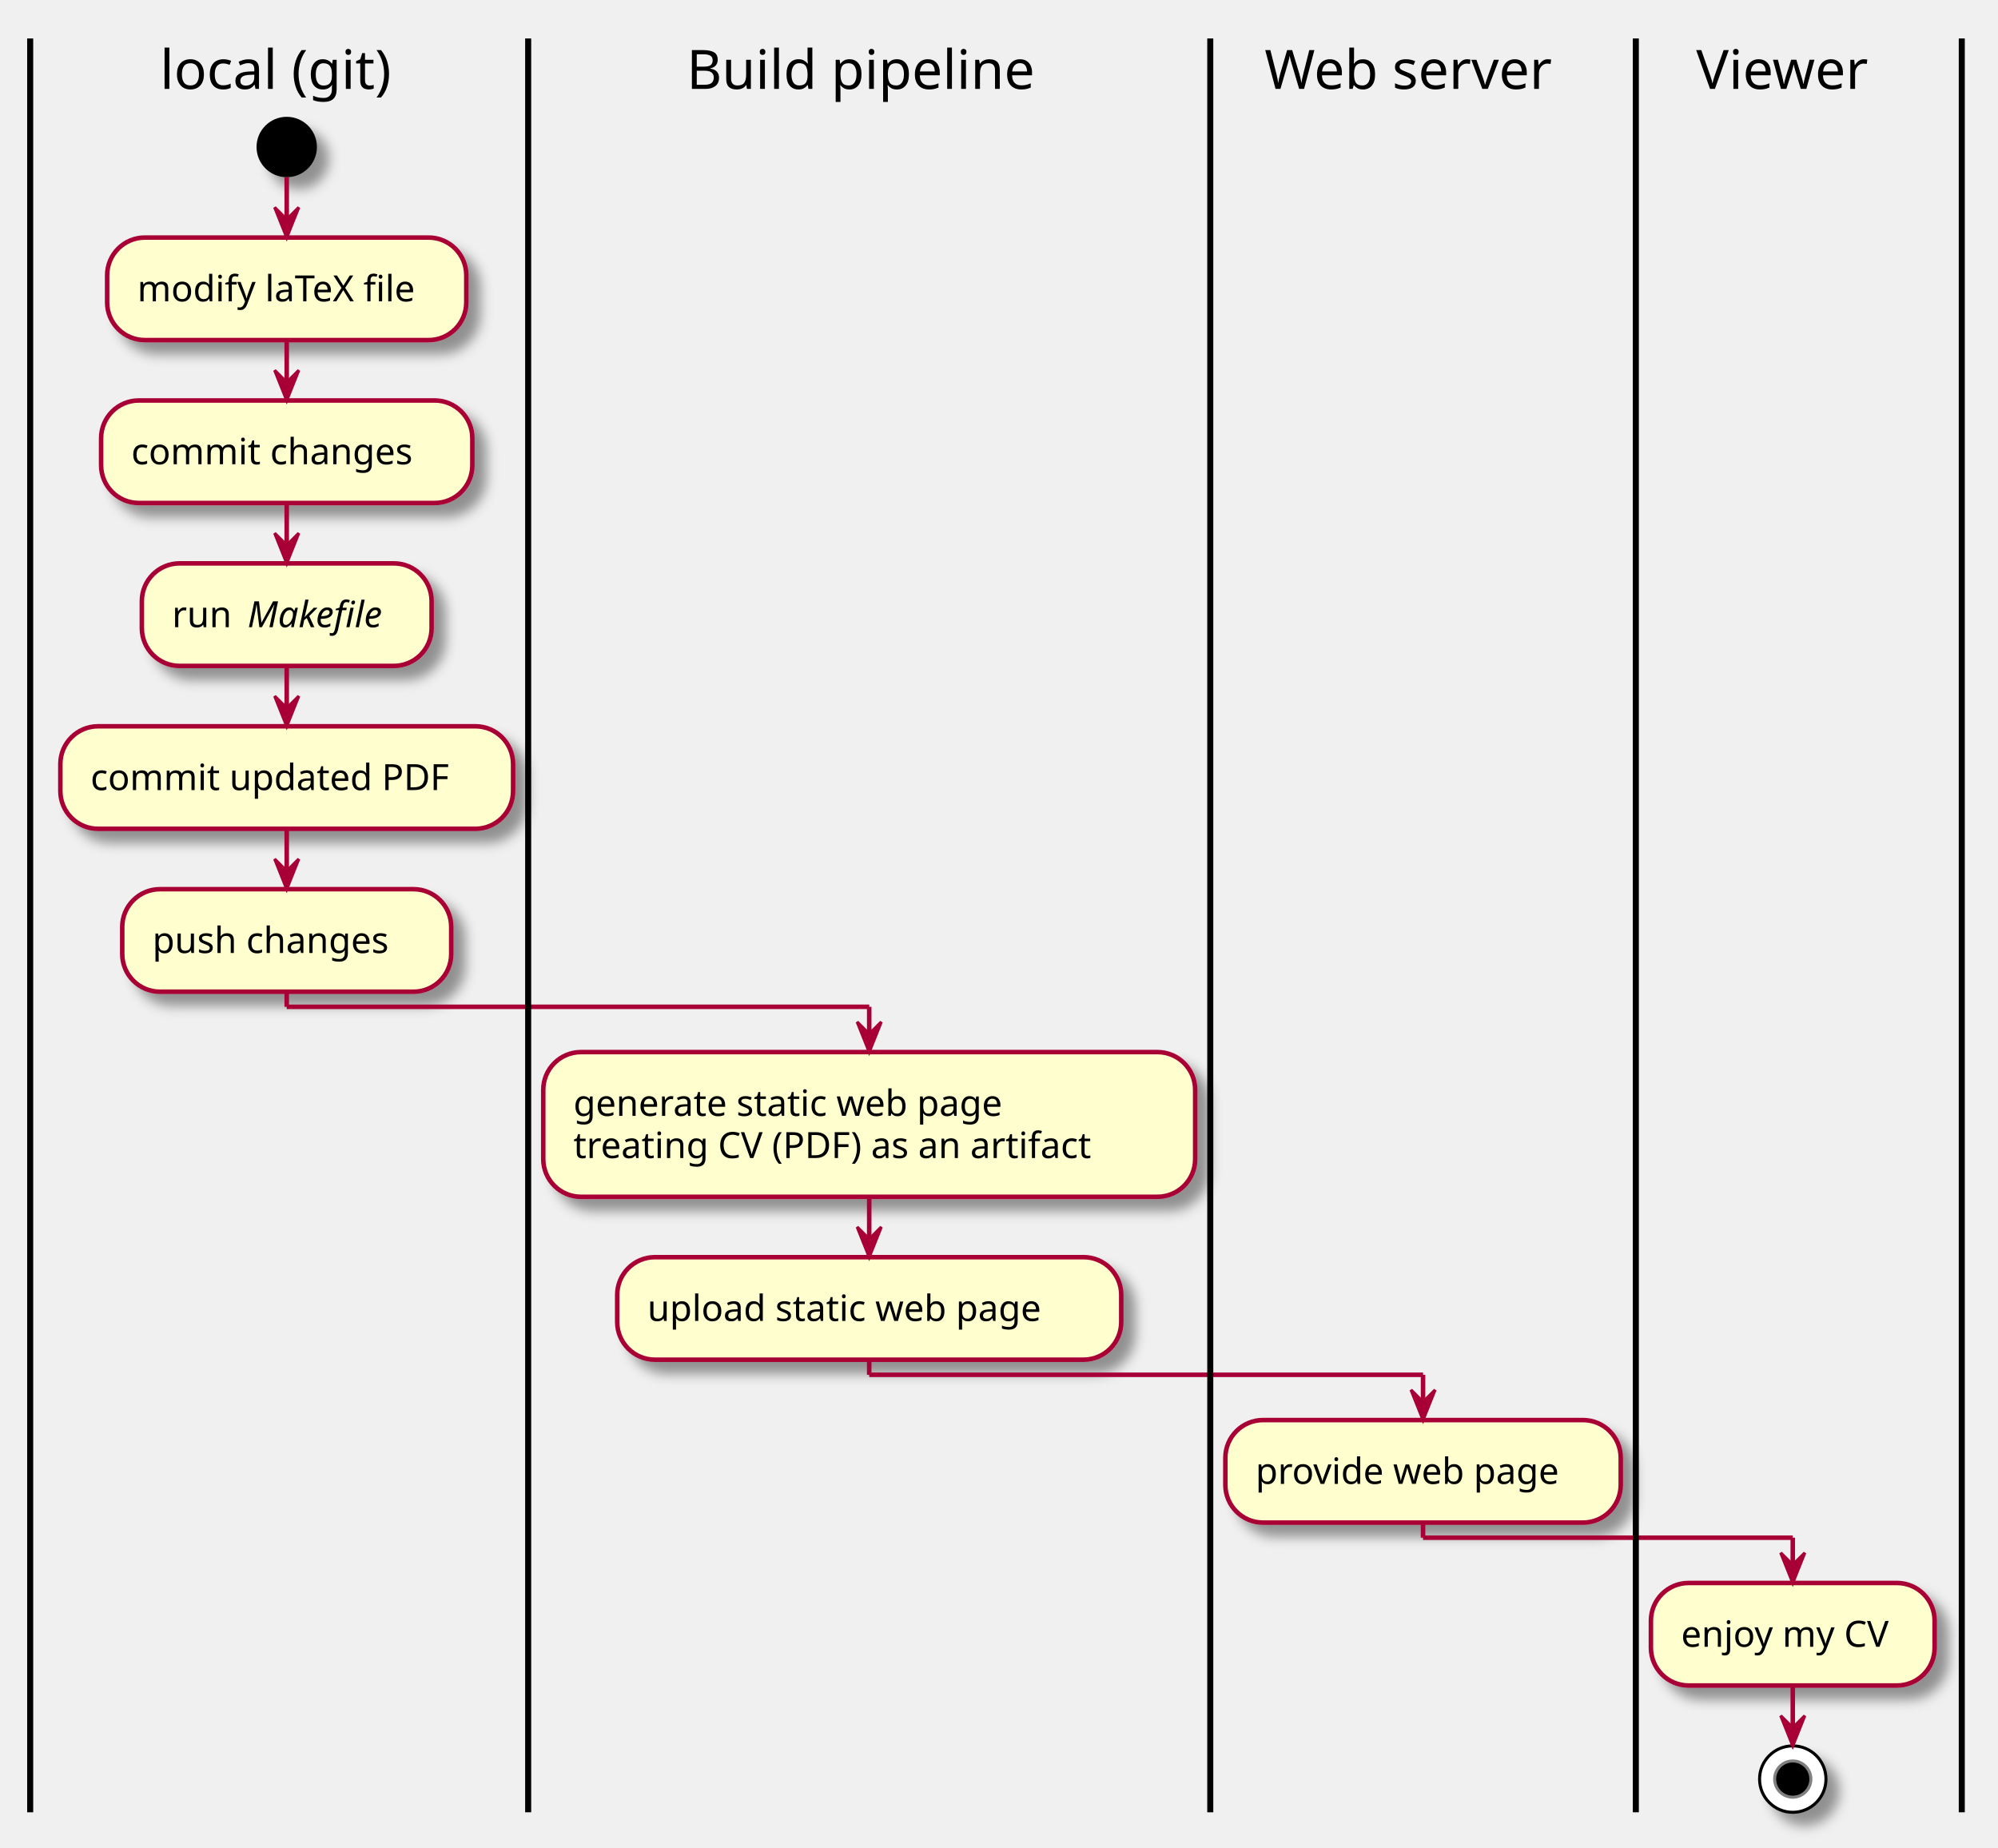
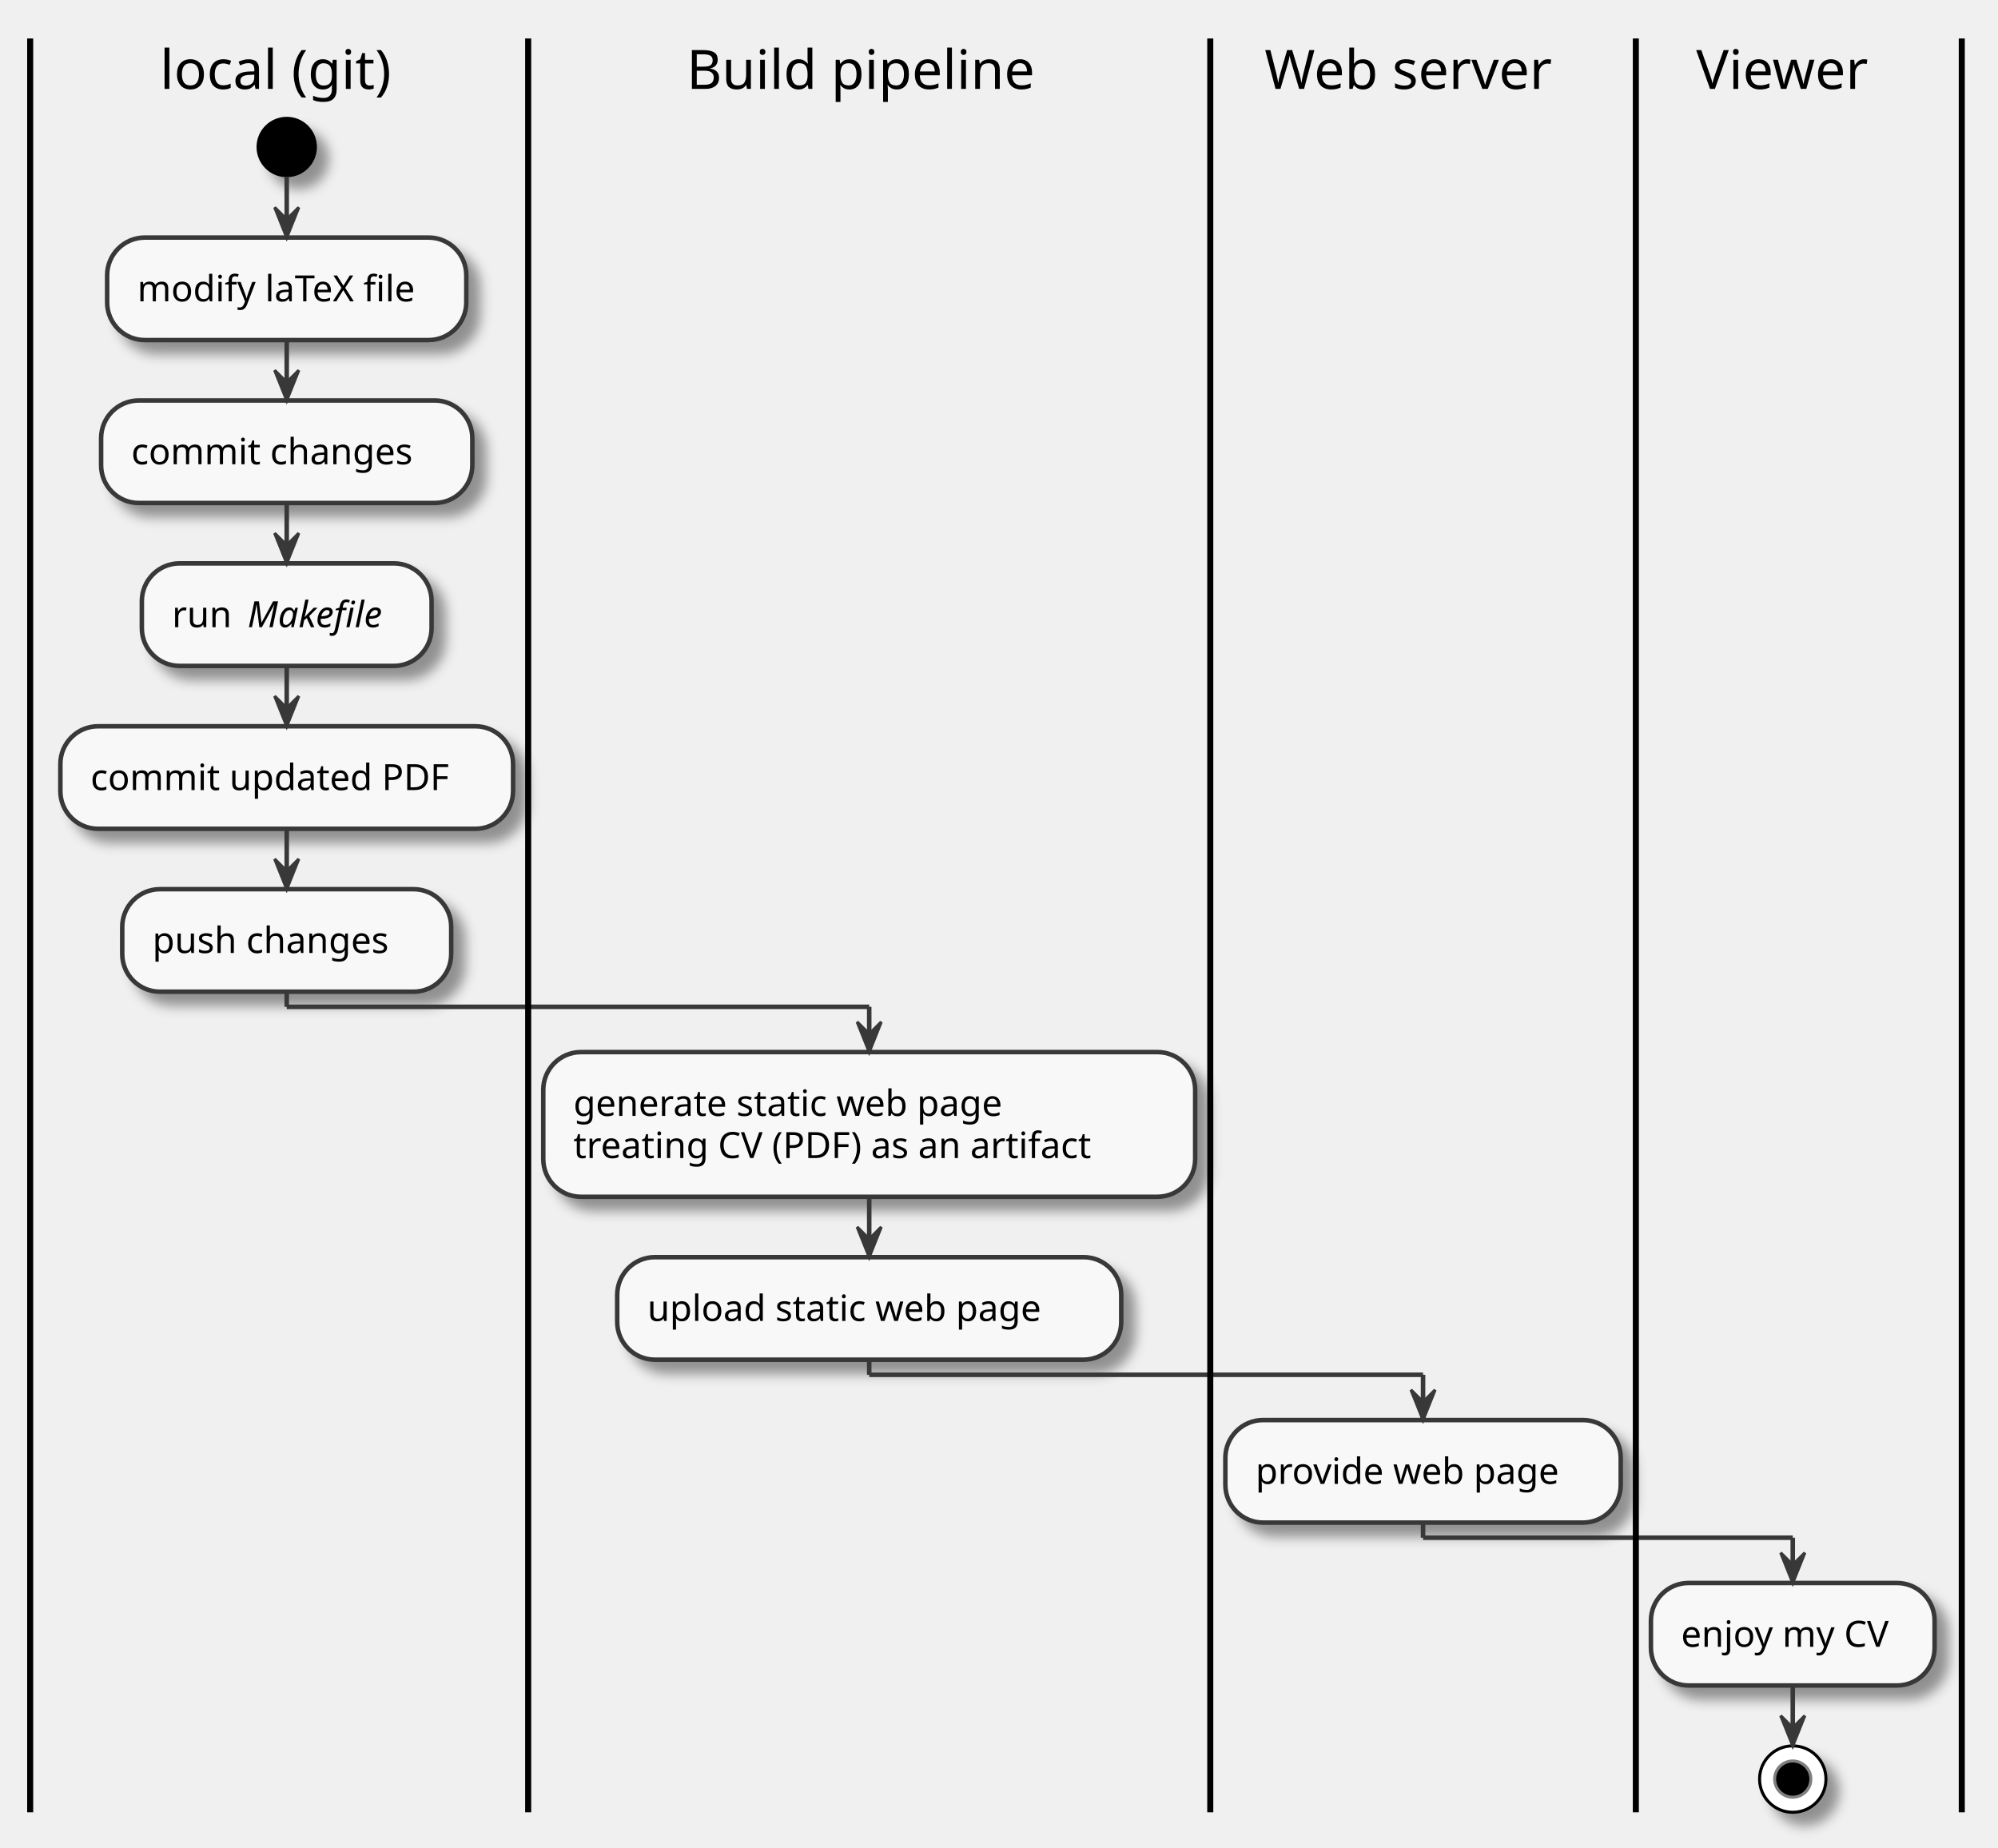
<svg xmlns="http://www.w3.org/2000/svg" contentScriptType="application/ecmascript" contentStyleType="text/css" height="612px" preserveAspectRatio="none" style="width:662px;height:612px;" version="1.1" viewBox="0 0 662 612" width="662px" zoomAndPan="magnify">
  <defs>
-     <filter height="300%" id="f12nsqorfymika" width="300%" x="-1" y="-1">
+     <filter height="300%" id="fln9vuv3odca0" width="300%" x="-1" y="-1">
      <feGaussianBlur result="blurOut" stdDeviation="2.0" />
      <feColorMatrix in="blurOut" result="blurOut2" type="matrix" values="0 0 0 0 0 0 0 0 0 0 0 0 0 0 0 0 0 0 .4 0" />
      <feOffset dx="4.0" dy="4.0" in="blurOut2" result="blurOut3" />
      <feBlend in="SourceGraphic" in2="blurOut3" mode="normal" />
    </filter>
  </defs>
  <g>
-     <ellipse cx="95" cy="48.698" fill="#000000" filter="url(#f12nsqorfymika)" rx="10" ry="10" style="stroke: none; stroke-width: 1.0;" />
-     <rect fill="#FEFECE" filter="url(#f12nsqorfymika)" height="33.969" rx="12.5" ry="12.5" style="stroke: #A80036; stroke-width: 1.5;" width="119" x="35.5" y="78.698" />
+     <ellipse cx="95" cy="48.698" fill="#000000" filter="url(#fln9vuv3odca0)" rx="10" ry="10" style="stroke: none; stroke-width: 1.0;" />
+     <rect fill="#F8F8F8" filter="url(#fln9vuv3odca0)" height="33.969" rx="12.5" ry="12.5" style="stroke: #383838; stroke-width: 1.5;" width="119" x="35.5" y="78.698" />
    <text fill="#000000" font-family="sans-serif" font-size="12" lengthAdjust="spacingAndGlyphs" textLength="99" x="45.5" y="99.837">modify laTeX file</text>
-     <rect fill="#FEFECE" filter="url(#f12nsqorfymika)" height="33.969" rx="12.5" ry="12.5" style="stroke: #A80036; stroke-width: 1.5;" width="123" x="33.5" y="132.667" />
+     <rect fill="#F8F8F8" filter="url(#fln9vuv3odca0)" height="33.969" rx="12.5" ry="12.5" style="stroke: #383838; stroke-width: 1.5;" width="123" x="33.5" y="132.667" />
    <text fill="#000000" font-family="sans-serif" font-size="12" lengthAdjust="spacingAndGlyphs" textLength="103" x="43.5" y="153.806">commit changes</text>
-     <rect fill="#FEFECE" filter="url(#f12nsqorfymika)" height="33.969" rx="12.5" ry="12.5" style="stroke: #A80036; stroke-width: 1.5;" width="96" x="47" y="186.636" />
+     <rect fill="#F8F8F8" filter="url(#fln9vuv3odca0)" height="33.969" rx="12.5" ry="12.5" style="stroke: #383838; stroke-width: 1.5;" width="96" x="47" y="186.636" />
    <text fill="#000000" font-family="sans-serif" font-size="12" lengthAdjust="spacingAndGlyphs" textLength="21" x="57" y="207.774">run</text>
    <text fill="#000000" font-family="sans-serif" font-size="12" font-style="italic" lengthAdjust="spacingAndGlyphs" textLength="51" x="82" y="207.774">Makefile</text>
-     <rect fill="#FEFECE" filter="url(#f12nsqorfymika)" height="33.969" rx="12.5" ry="12.5" style="stroke: #A80036; stroke-width: 1.5;" width="150" x="20" y="240.605" />
+     <rect fill="#F8F8F8" filter="url(#fln9vuv3odca0)" height="33.969" rx="12.5" ry="12.5" style="stroke: #383838; stroke-width: 1.5;" width="150" x="20" y="240.605" />
    <text fill="#000000" font-family="sans-serif" font-size="12" lengthAdjust="spacingAndGlyphs" textLength="130" x="30" y="261.743">commit updated PDF</text>
-     <rect fill="#FEFECE" filter="url(#f12nsqorfymika)" height="33.969" rx="12.5" ry="12.5" style="stroke: #A80036; stroke-width: 1.5;" width="109" x="40.5" y="294.573" />
+     <rect fill="#F8F8F8" filter="url(#fln9vuv3odca0)" height="33.969" rx="12.5" ry="12.5" style="stroke: #383838; stroke-width: 1.5;" width="109" x="40.5" y="294.573" />
    <text fill="#000000" font-family="sans-serif" font-size="12" lengthAdjust="spacingAndGlyphs" textLength="89" x="50.5" y="315.712">push changes</text>
-     <rect fill="#FEFECE" filter="url(#f12nsqorfymika)" height="47.938" rx="12.5" ry="12.5" style="stroke: #A80036; stroke-width: 1.5;" width="216" x="180" y="348.542" />
+     <rect fill="#F8F8F8" filter="url(#fln9vuv3odca0)" height="47.938" rx="12.5" ry="12.5" style="stroke: #383838; stroke-width: 1.5;" width="216" x="180" y="348.542" />
    <text fill="#000000" font-family="sans-serif" font-size="12" lengthAdjust="spacingAndGlyphs" textLength="162" x="190" y="369.681">generate static web page</text>
    <text fill="#000000" font-family="sans-serif" font-size="12" lengthAdjust="spacingAndGlyphs" textLength="196" x="190" y="383.649">treating CV (PDF) as an artifact</text>
-     <rect fill="#FEFECE" filter="url(#f12nsqorfymika)" height="33.969" rx="12.5" ry="12.5" style="stroke: #A80036; stroke-width: 1.5;" width="167" x="204.5" y="416.479" />
+     <rect fill="#F8F8F8" filter="url(#fln9vuv3odca0)" height="33.969" rx="12.5" ry="12.5" style="stroke: #383838; stroke-width: 1.5;" width="167" x="204.5" y="416.479" />
    <text fill="#000000" font-family="sans-serif" font-size="12" lengthAdjust="spacingAndGlyphs" textLength="147" x="214.5" y="437.618">upload static web page</text>
-     <rect fill="#FEFECE" filter="url(#f12nsqorfymika)" height="33.969" rx="12.5" ry="12.5" style="stroke: #A80036; stroke-width: 1.5;" width="131" x="406" y="470.448" />
+     <rect fill="#F8F8F8" filter="url(#fln9vuv3odca0)" height="33.969" rx="12.5" ry="12.5" style="stroke: #383838; stroke-width: 1.5;" width="131" x="406" y="470.448" />
    <text fill="#000000" font-family="sans-serif" font-size="12" lengthAdjust="spacingAndGlyphs" textLength="111" x="416" y="491.587">provide web page</text>
-     <rect fill="#FEFECE" filter="url(#f12nsqorfymika)" height="33.969" rx="12.5" ry="12.5" style="stroke: #A80036; stroke-width: 1.5;" width="94" x="547" y="524.417" />
+     <rect fill="#F8F8F8" filter="url(#fln9vuv3odca0)" height="33.969" rx="12.5" ry="12.5" style="stroke: #383838; stroke-width: 1.5;" width="94" x="547" y="524.417" />
    <text fill="#000000" font-family="sans-serif" font-size="12" lengthAdjust="spacingAndGlyphs" textLength="74" x="557" y="545.556">enjoy my CV</text>
-     <ellipse cx="594" cy="589.386" fill="#FFFFFF" filter="url(#f12nsqorfymika)" rx="11" ry="11" style="stroke: #000000; stroke-width: 1.0;" />
+     <ellipse cx="594" cy="589.386" fill="#FFFFFF" filter="url(#fln9vuv3odca0)" rx="11" ry="11" style="stroke: #000000; stroke-width: 1.0;" />
    <ellipse cx="594" cy="589.386" fill="#000000" rx="6" ry="6" style="stroke: #7F7F7F; stroke-width: 1.0;" />
-     <line style="stroke: #A80036; stroke-width: 1.5;" x1="95" x2="95" y1="58.698" y2="78.698" />
-     <polygon fill="#A80036" points="91,68.698,95,78.698,99,68.698,95,72.698" style="stroke: #A80036; stroke-width: 1.0;" />
-     <line style="stroke: #A80036; stroke-width: 1.5;" x1="95" x2="95" y1="112.667" y2="132.667" />
-     <polygon fill="#A80036" points="91,122.667,95,132.667,99,122.667,95,126.667" style="stroke: #A80036; stroke-width: 1.0;" />
-     <line style="stroke: #A80036; stroke-width: 1.5;" x1="95" x2="95" y1="166.636" y2="186.636" />
-     <polygon fill="#A80036" points="91,176.636,95,186.636,99,176.636,95,180.636" style="stroke: #A80036; stroke-width: 1.0;" />
-     <line style="stroke: #A80036; stroke-width: 1.5;" x1="95" x2="95" y1="220.605" y2="240.605" />
-     <polygon fill="#A80036" points="91,230.605,95,240.605,99,230.605,95,234.605" style="stroke: #A80036; stroke-width: 1.0;" />
-     <line style="stroke: #A80036; stroke-width: 1.5;" x1="95" x2="95" y1="274.573" y2="294.573" />
-     <polygon fill="#A80036" points="91,284.573,95,294.573,99,284.573,95,288.573" style="stroke: #A80036; stroke-width: 1.0;" />
-     <line style="stroke: #A80036; stroke-width: 1.5;" x1="288" x2="288" y1="396.479" y2="416.479" />
-     <polygon fill="#A80036" points="284,406.479,288,416.479,292,406.479,288,410.479" style="stroke: #A80036; stroke-width: 1.0;" />
-     <line style="stroke: #A80036; stroke-width: 1.5;" x1="594" x2="594" y1="558.386" y2="578.386" />
-     <polygon fill="#A80036" points="590,568.386,594,578.386,598,568.386,594,572.386" style="stroke: #A80036; stroke-width: 1.0;" />
-     <line style="stroke: #A80036; stroke-width: 1.5;" x1="95" x2="95" y1="328.542" y2="333.542" />
-     <line style="stroke: #A80036; stroke-width: 1.5;" x1="95" x2="288" y1="333.542" y2="333.542" />
-     <line style="stroke: #A80036; stroke-width: 1.5;" x1="288" x2="288" y1="333.542" y2="348.542" />
-     <polygon fill="#A80036" points="284,338.542,288,348.542,292,338.542,288,342.542" style="stroke: #A80036; stroke-width: 1.0;" />
-     <line style="stroke: #A80036; stroke-width: 1.5;" x1="288" x2="288" y1="450.448" y2="455.448" />
-     <line style="stroke: #A80036; stroke-width: 1.5;" x1="288" x2="471.5" y1="455.448" y2="455.448" />
-     <line style="stroke: #A80036; stroke-width: 1.5;" x1="471.5" x2="471.5" y1="455.448" y2="470.448" />
-     <polygon fill="#A80036" points="467.5,460.448,471.5,470.448,475.5,460.448,471.5,464.448" style="stroke: #A80036; stroke-width: 1.0;" />
-     <line style="stroke: #A80036; stroke-width: 1.5;" x1="471.5" x2="471.5" y1="504.417" y2="509.417" />
-     <line style="stroke: #A80036; stroke-width: 1.5;" x1="471.5" x2="594" y1="509.417" y2="509.417" />
-     <line style="stroke: #A80036; stroke-width: 1.5;" x1="594" x2="594" y1="509.417" y2="524.417" />
-     <polygon fill="#A80036" points="590,514.417,594,524.417,598,514.417,594,518.417" style="stroke: #A80036; stroke-width: 1.0;" />
+     <line style="stroke: #383838; stroke-width: 1.5;" x1="95" x2="95" y1="58.698" y2="78.698" />
+     <polygon fill="#383838" points="91,68.698,95,78.698,99,68.698,95,72.698" style="stroke: #383838; stroke-width: 1.0;" />
+     <line style="stroke: #383838; stroke-width: 1.5;" x1="95" x2="95" y1="112.667" y2="132.667" />
+     <polygon fill="#383838" points="91,122.667,95,132.667,99,122.667,95,126.667" style="stroke: #383838; stroke-width: 1.0;" />
+     <line style="stroke: #383838; stroke-width: 1.5;" x1="95" x2="95" y1="166.636" y2="186.636" />
+     <polygon fill="#383838" points="91,176.636,95,186.636,99,176.636,95,180.636" style="stroke: #383838; stroke-width: 1.0;" />
+     <line style="stroke: #383838; stroke-width: 1.5;" x1="95" x2="95" y1="220.605" y2="240.605" />
+     <polygon fill="#383838" points="91,230.605,95,240.605,99,230.605,95,234.605" style="stroke: #383838; stroke-width: 1.0;" />
+     <line style="stroke: #383838; stroke-width: 1.5;" x1="95" x2="95" y1="274.573" y2="294.573" />
+     <polygon fill="#383838" points="91,284.573,95,294.573,99,284.573,95,288.573" style="stroke: #383838; stroke-width: 1.0;" />
+     <line style="stroke: #383838; stroke-width: 1.5;" x1="288" x2="288" y1="396.479" y2="416.479" />
+     <polygon fill="#383838" points="284,406.479,288,416.479,292,406.479,288,410.479" style="stroke: #383838; stroke-width: 1.0;" />
+     <line style="stroke: #383838; stroke-width: 1.5;" x1="594" x2="594" y1="558.386" y2="578.386" />
+     <polygon fill="#383838" points="590,568.386,594,578.386,598,568.386,594,572.386" style="stroke: #383838; stroke-width: 1.0;" />
+     <line style="stroke: #383838; stroke-width: 1.5;" x1="95" x2="95" y1="328.542" y2="333.542" />
+     <line style="stroke: #383838; stroke-width: 1.5;" x1="95" x2="288" y1="333.542" y2="333.542" />
+     <line style="stroke: #383838; stroke-width: 1.5;" x1="288" x2="288" y1="333.542" y2="348.542" />
+     <polygon fill="#383838" points="284,338.542,288,348.542,292,338.542,288,342.542" style="stroke: #383838; stroke-width: 1.0;" />
+     <line style="stroke: #383838; stroke-width: 1.5;" x1="288" x2="288" y1="450.448" y2="455.448" />
+     <line style="stroke: #383838; stroke-width: 1.5;" x1="288" x2="471.5" y1="455.448" y2="455.448" />
+     <line style="stroke: #383838; stroke-width: 1.5;" x1="471.5" x2="471.5" y1="455.448" y2="470.448" />
+     <polygon fill="#383838" points="467.5,460.448,471.5,470.448,475.5,460.448,471.5,464.448" style="stroke: #383838; stroke-width: 1.0;" />
+     <line style="stroke: #383838; stroke-width: 1.5;" x1="471.5" x2="471.5" y1="504.417" y2="509.417" />
+     <line style="stroke: #383838; stroke-width: 1.5;" x1="471.5" x2="594" y1="509.417" y2="509.417" />
+     <line style="stroke: #383838; stroke-width: 1.5;" x1="594" x2="594" y1="509.417" y2="524.417" />
+     <polygon fill="#383838" points="590,514.417,594,524.417,598,514.417,594,518.417" style="stroke: #383838; stroke-width: 1.0;" />
    <text fill="#000000" font-family="sans-serif" font-size="18" lengthAdjust="spacingAndGlyphs" textLength="83" x="53" y="29.453">local (git)</text>
    <text fill="#000000" font-family="sans-serif" font-size="18" lengthAdjust="spacingAndGlyphs" textLength="120" x="227.5" y="29.453">Build pipeline</text>
    <text fill="#000000" font-family="sans-serif" font-size="18" lengthAdjust="spacingAndGlyphs" textLength="104" x="419" y="29.453">Web server</text>
    <text fill="#000000" font-family="sans-serif" font-size="18" lengthAdjust="spacingAndGlyphs" textLength="63" x="562" y="29.453">Viewer</text>
    <line style="stroke: #000000; stroke-width: 2.0;" x1="10" x2="10" y1="12.745" y2="600.386" />
    <line style="stroke: #000000; stroke-width: 2.0;" x1="175" x2="175" y1="12.745" y2="600.386" />
    <line style="stroke: #000000; stroke-width: 2.0;" x1="401" x2="401" y1="12.745" y2="600.386" />
    <line style="stroke: #000000; stroke-width: 2.0;" x1="542" x2="542" y1="12.745" y2="600.386" />
    <line style="stroke: #000000; stroke-width: 2.0;" x1="650" x2="650" y1="12.745" y2="600.386" />
  </g>
</svg>
